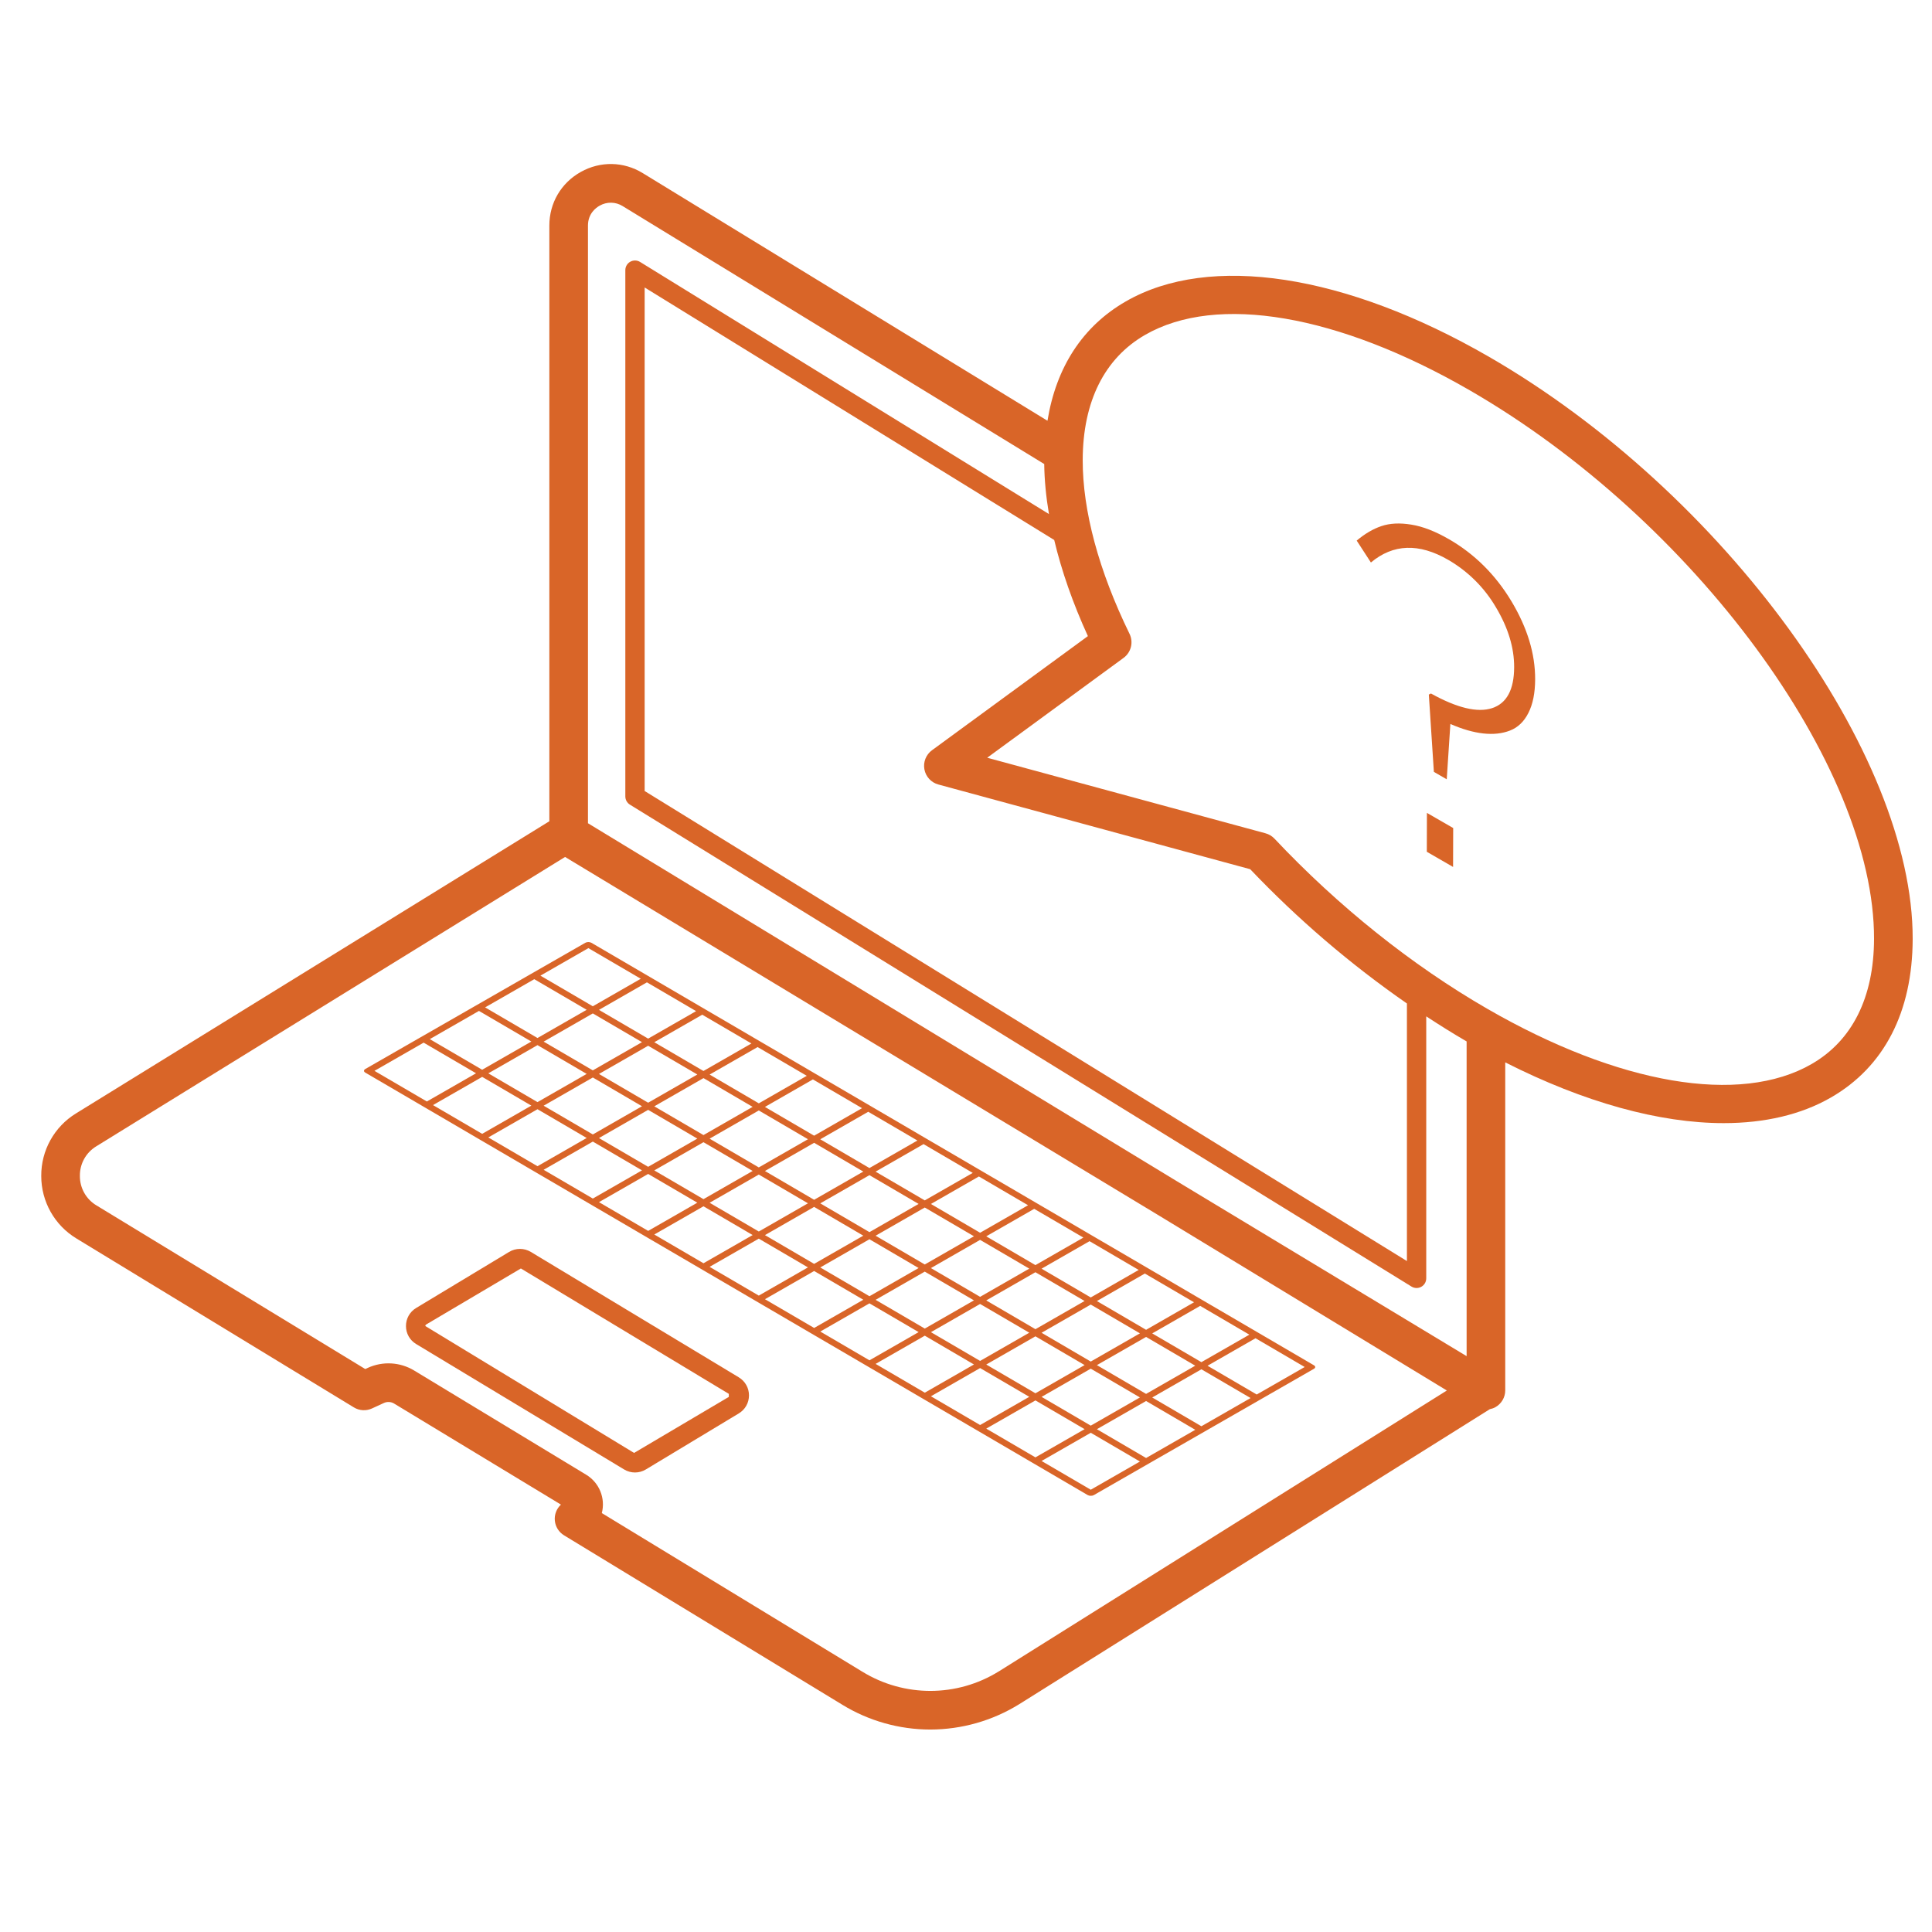
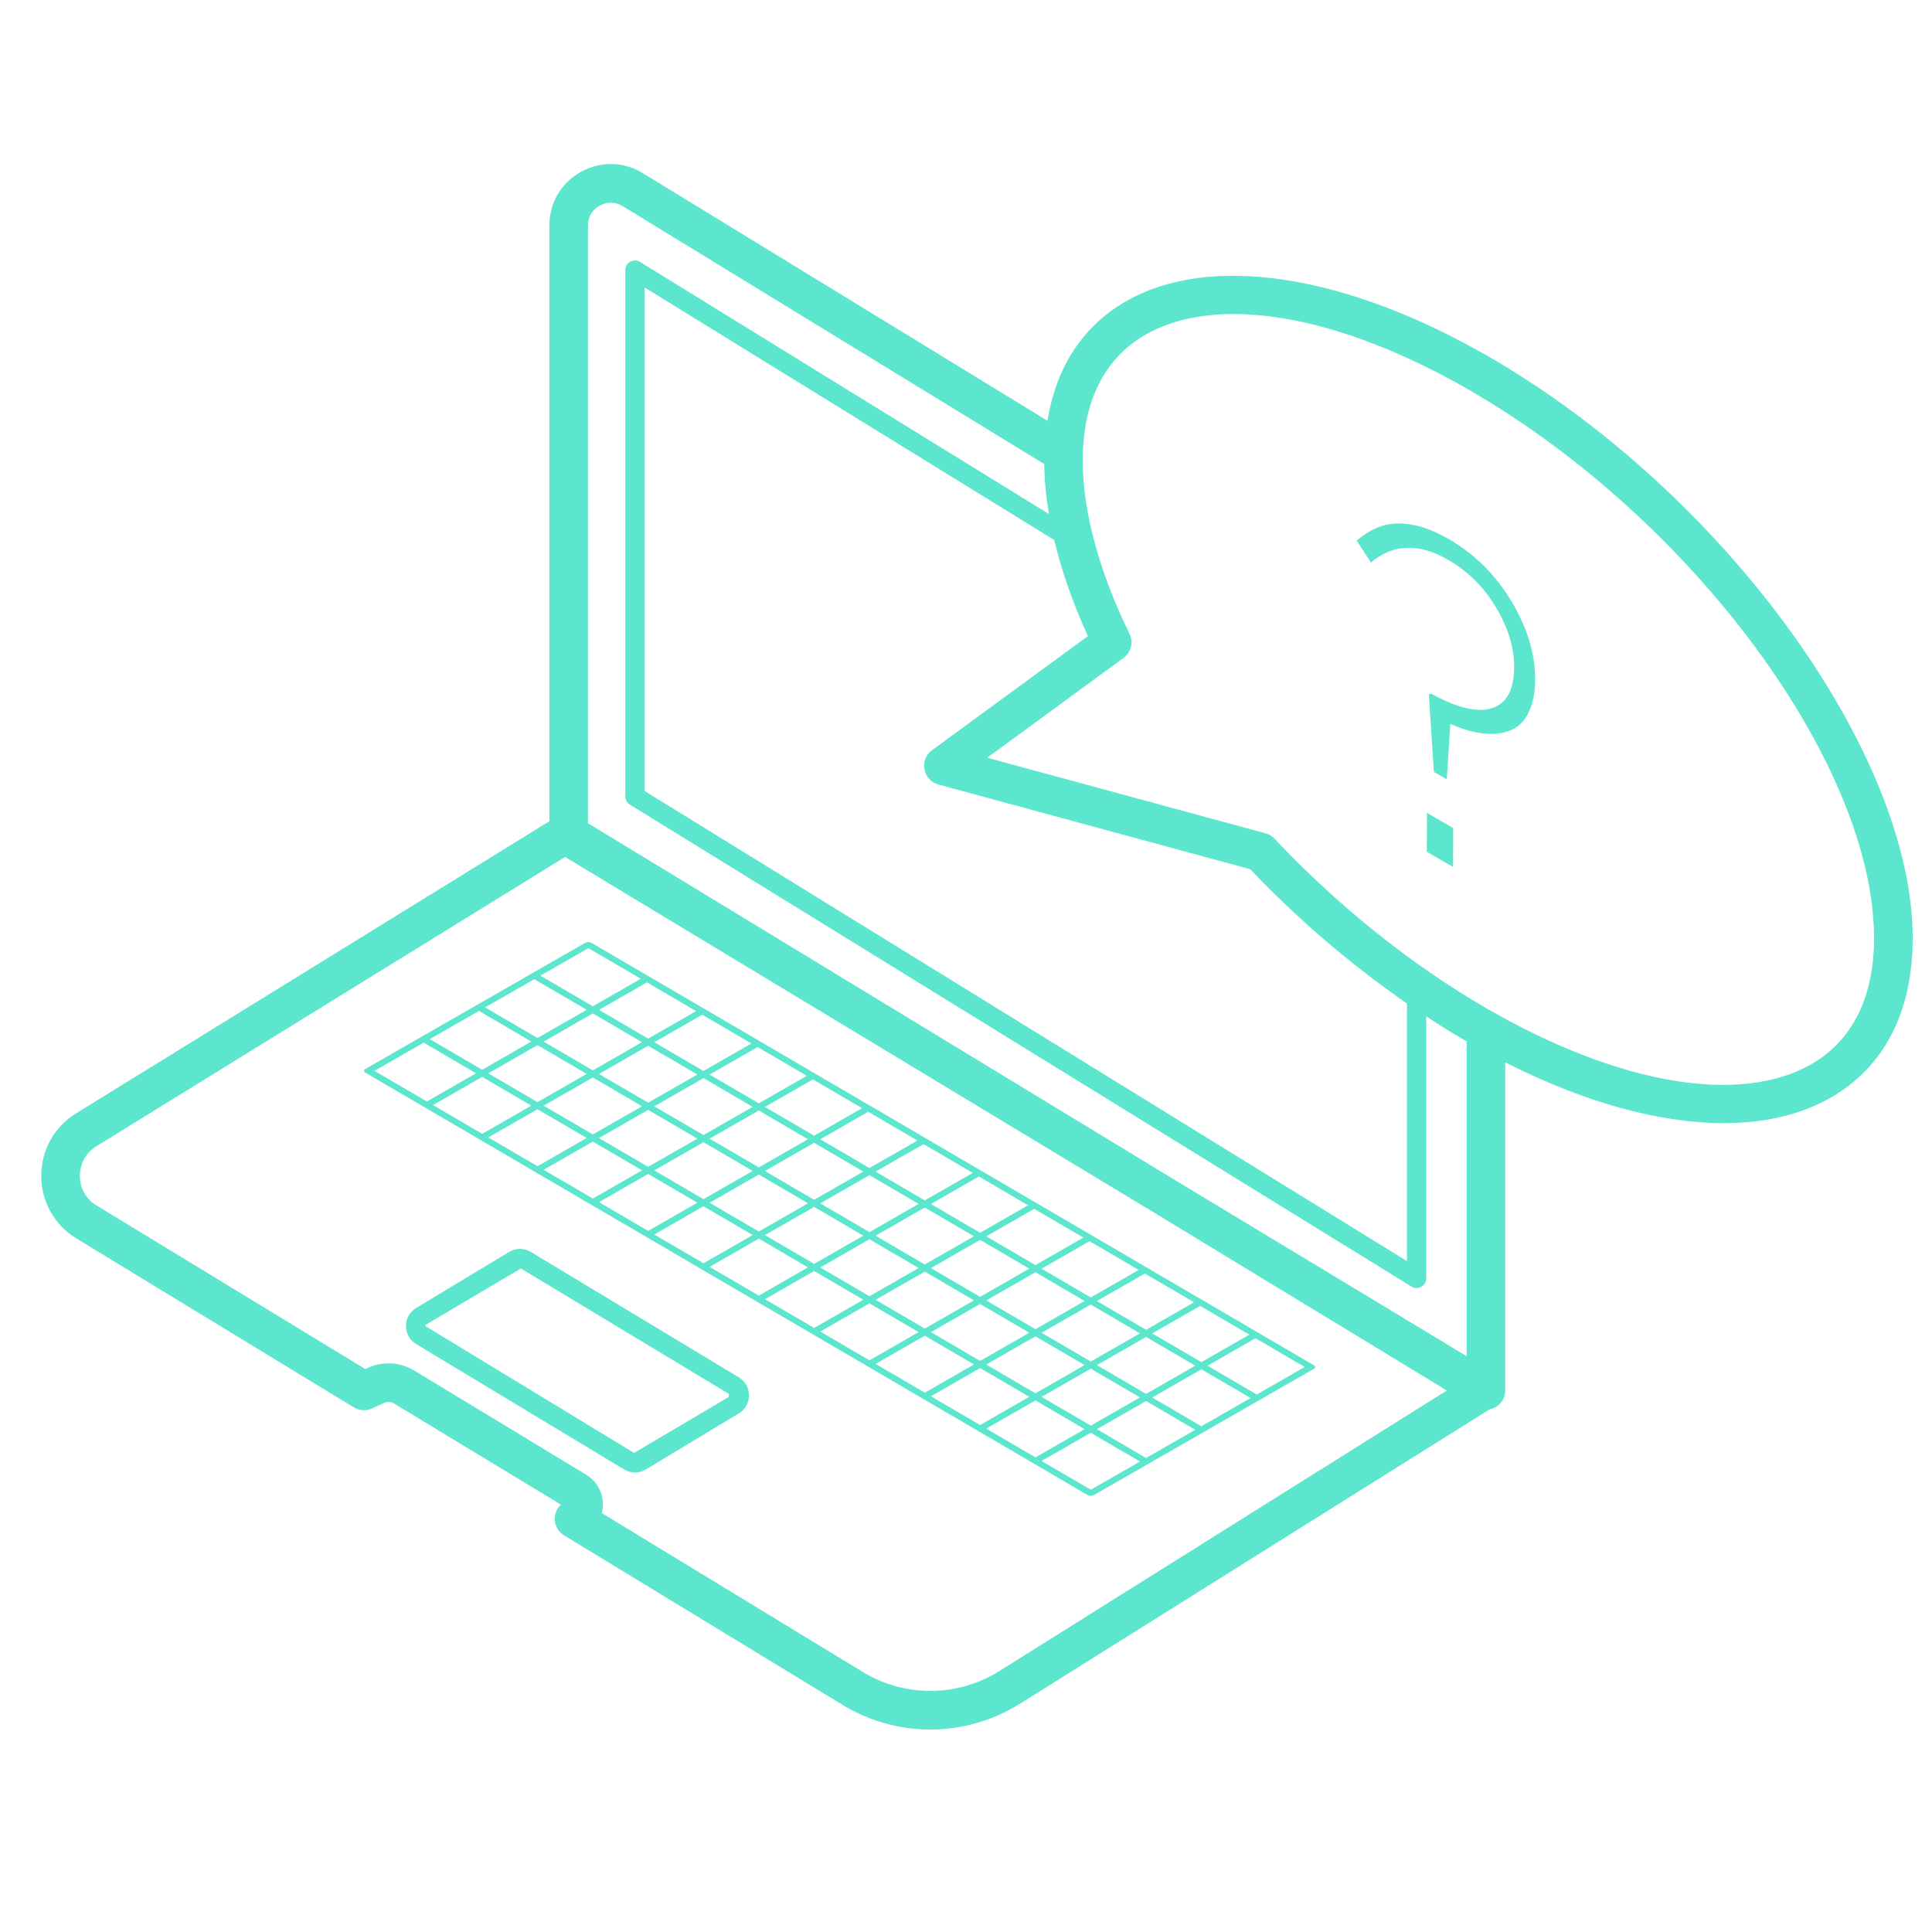
<svg xmlns="http://www.w3.org/2000/svg" height="100" width="100" viewBox="0 0 100 100">
-   <g fill="#d96528">
+   <g fill="#5ce6cd">
    <path d="M38.24 71.29L27.477 64.8c-.347-.21-.78-.21-1.127 0l-4.809 2.9c-.331.198-.528.548-.528.935 0 .386.197.735.528.933l10.762 6.49a1.087 1.087 0 0 0 1.127 0l4.81-2.9c.33-.199.528-.549.527-.935a1.08 1.08 0 0 0-.529-.933zm-.516 1.013l-4.904 2.9-10.806-6.568c0-.034.014-.06.044-.078v-.001l4.903-2.9 10.763 6.49v.157z" />
    <path d="M77.068 18.466c-7.433-4.29-14.459-5.362-18.793-2.867-2.24 1.288-3.609 3.41-4.058 6.179L33.271 8.962c-.992-.608-2.195-.631-3.212-.061s-1.625 1.607-1.625 2.773v30.834L3.937 57.628a3.768 3.768 0 0 0-1.802 3.242 3.775 3.775 0 0 0 1.822 3.234l14.36 8.743a1 1 0 0 0 .938.054l.616-.283a.566.566 0 0 1 .528.03l8.635 5.23a1.002 1.002 0 0 0 .16 1.59l14.406 8.77h-.001a8.739 8.739 0 0 0 4.551 1.283 8.765 8.765 0 0 0 4.607-1.314l24.356-15.268c.1-.02.197-.052.288-.103.315-.178.51-.51.51-.871V54.988c4.087 2.073 7.987 3.145 11.305 3.145 2.122 0 4.006-.437 5.549-1.324 2.76-1.588 4.224-4.425 4.235-8.203.027-9.621-9.812-23.142-21.932-30.14zM47.847 39.823a1 1 0 0 0 .721.782L64.71 44.99a52.5 52.5 0 0 0 8.112 6.95v13.332L33.367 40.943V14.88L54.566 27.95c.38 1.597.962 3.268 1.743 4.975l-8.07 5.908a1 1 0 0 0-.392.99zm-16.81-29.177a1.158 1.158 0 0 1 1.192.022l21.82 13.35c.01.829.094 1.695.245 2.59L33.13 13.558a.5.5 0 0 0-.763.425v27.24c0 .173.09.334.237.425L73.06 66.593a.5.5 0 0 0 .762-.426v-13.56c.693.453 1.388.89 2.09 1.297v16.29L60.9 61.131l-30.467-18.52V11.675c0-.624.42-.927.602-1.028zM51.7 86.509a6.72 6.72 0 0 1-7.06.02h-.001L31.15 78.317a1.795 1.795 0 0 0-.813-1.988l-8.9-5.391a2.569 2.569 0 0 0-2.399-.138l-.134.061-13.906-8.466a1.76 1.76 0 0 1-.863-1.53 1.763 1.763 0 0 1 .853-1.535l24.26-14.974 30.65 18.506 14.99 9.11L51.7 86.51zm42.068-31.434c-3.712 2.136-9.989 1.063-16.795-2.866-3.897-2.25-7.702-5.292-11.003-8.797a.994.994 0 0 0-.466-.28L51.098 39.22l7.058-5.168a1 1 0 0 0 .308-1.246c-1.592-3.26-2.43-6.374-2.423-9.002.009-3.022 1.126-5.26 3.232-6.472 3.708-2.135 9.989-1.063 16.795 2.867C87.636 26.877 97.025 39.619 97 48.6c-.009 3.023-1.126 5.262-3.232 6.474z" />
    <path d="M73.852 44.088l1.359.785.006-2.014-1.36-.784zM74.999 27.91c-.707-.408-1.357-.662-1.952-.756-.595-.098-1.11-.071-1.545.077-.434.145-.86.398-1.28.75l.736 1.134c1.153-.966 2.486-1.012 3.997-.14a6.818 6.818 0 0 1 2.48 2.469c.627 1.053.94 2.082.937 3.089-.003 1.163-.383 1.87-1.138 2.119-.754.248-1.81-.002-3.167-.756l-.111.053.261 4.003.666.384.188-2.863c.613.268 1.18.432 1.7.49s.984.008 1.387-.15c.407-.158.724-.46.952-.912.23-.452.347-1.033.349-1.741.004-1.323-.405-2.668-1.229-4.041-.824-1.37-1.903-2.443-3.231-3.21zM59.418 65.643l-2.864-1.674-2.864-1.675-2.863-1.674c.043.025.064.058.064.091 0-.033-.021-.066-.064-.091l-2.864-1.675L45.1 57.27c.043.025.064.059.064.092 0-.033-.021-.067-.064-.092l-2.864-1.674-2.864-1.675-2.863-1.674-2.864-1.675-3.033-1.773a.344.344 0 0 0-.318 0l-2.797 1.604-2.863 1.643-2.864 1.643-2.863 1.643c-.043.025-.066.058-.066.09-.003.036.023.07.063.094l3.033 1.773 2.863 1.675 2.864 1.675c-.045-.026-.067-.06-.067-.094 0-.033.022-.067.067-.092l.157-.09-2.546-1.49 2.546-1.46 2.546 1.489-2.546 1.46-.157.09c-.045.026-.067.06-.067.093s.022.068.067.094l2.863 1.674 2.864 1.675 2.864 1.674 2.863 1.675 2.864 1.675 2.864 1.674 2.863 1.675 2.864 1.674 2.864 1.675c-.09-.052-.09-.135 0-.186l.157-.09-2.546-1.489 2.546-1.46 2.546 1.488.318-.182-2.546-1.489 2.545-1.46 2.546 1.489-2.545 1.46-.318.182-2.546 1.46-.157.091c-.09.051-.09.134 0 .186l2.863 1.675a.31.31 0 0 0 .16.037.297.297 0 0 0 .158-.037l2.863-1.643 2.864-1.643 2.863-1.643 2.798-1.605c.043-.025.069-.056.069-.092 0-.034-.023-.067-.066-.092l-2.864-1.675-2.864-1.674-2.863-1.675zm-9.006 1.664l-2.545 1.46-2.546-1.488 2.545-1.46 2.546 1.488zm-2.228-1.671l2.546-1.46 2.545 1.488-2.545 1.46-2.546-1.488zm2.546 1.857l2.546 1.488.318-.182-2.546-1.489 2.545-1.46 2.546 1.489-2.545 1.46-.318.182-2.546 1.46-2.545-1.488 2.545-1.46zm5.727.031l2.546 1.49-2.546 1.46-2.545-1.49 2.545-1.46zm.318-.182l2.482-1.424 2.546 1.488-2.482 1.425-2.546-1.489zm-.318-.186l-2.546-1.489 2.483-1.424 2.545 1.489-2.482 1.424zm-.224-3.19l-.157.091-2.483 1.425-2.545-1.49 2.482-1.423 2.546 1.488.157-.09zm-3.02-1.583l-2.483 1.424-.318.182-2.546 1.46-2.545-1.488 2.545-1.46 2.546 1.488.318-.182-2.546-1.489 2.483-1.424 2.545 1.489zm-19.665-8.255l2.546 1.488-2.546 1.46-2.546-1.488 2.546-1.46zm2.864 1.674l2.545 1.489-2.545 1.46-2.546-1.488 2.546-1.46zm2.863 1.675l2.546 1.489-2.546 1.46-2.546-1.489 2.546-1.46zm-2.863 1.643l2.546 1.488-2.546 1.46-2.546-1.488 2.546-1.46zm2.863 1.674l2.546 1.489.318-.182-2.546-1.49 2.546-1.46 2.546 1.49-2.546 1.46-.318.182-2.545 1.46-2.546-1.488 2.545-1.46zm2.864 1.675l2.546 1.489-2.546 1.46-2.545-1.489 2.545-1.46zm.318-.183l2.545-1.46 2.546 1.489-2.545 1.46-2.546-1.489zm8.21-1.706zm-2.801 1.552l-2.546-1.488 2.483-1.425 2.546 1.49-2.483 1.423zm-.381-3.099l-2.483 1.425-2.545-1.489 2.482-1.424 2.546 1.488zm-2.706-1.765l-.158.09-2.482 1.425-2.546-1.489 2.482-1.424 2.546 1.489.158-.09zm-5.504-.16L36.73 55.62l2.483-1.424 2.546 1.488-2.483 1.425zm-2.864-1.674l-2.545-1.489 2.482-1.424 2.546 1.489-2.483 1.424zm-2.863-1.675l-.318.183-2.546 1.46-2.545-1.488 2.545-1.46 2.546 1.488.318-.183-2.546-1.488 2.483-1.425 2.545 1.49-2.482 1.423zm-3.093-4.684l2.712 1.585.157-.09-.157.09-2.483 1.425-2.712-1.586 2.483-1.424zm-5.664 3.25l2.712 1.585.318-.182-2.712-1.586 2.545-1.46 2.712 1.585-2.545 1.46-.318.183-2.546 1.46-2.711-1.585 2.545-1.46zm-2.863 1.642l2.712 1.586-2.546 1.46-2.712-1.586 2.546-1.46zm3.03 4.72l-.158.091.158-.09-2.546-1.489 2.546-1.46 2.545 1.488-2.545 1.46zm2.863-1.642l-2.546-1.489 2.546-1.46 2.546 1.489-2.546 1.46zm.318.186l2.546-1.46 2.545 1.488-2.545 1.46-2.546-1.488zm2.546 1.857l2.545 1.489.318-.183-2.546-1.488 2.546-1.46 2.546 1.488-2.546 1.46-.318.183-2.545 1.46-2.546-1.489 2.546-1.46zm2.863 1.675l2.546 1.488-2.545 1.46-2.546-1.488 2.545-1.46zm-.224 3.132c0-.034.023-.067.067-.093-.044.026-.067.059-.067.093zm3.088-1.458l2.546 1.489-2.546 1.46-2.546-1.488 2.546-1.46zm2.864 1.675L41.82 65.6l-2.545 1.46-2.546-1.488 2.546-1.46zm2.863 1.674l2.546 1.489.318-.182-2.546-1.49 2.546-1.46 2.545 1.49-2.545 1.46-.318.182-2.545 1.46-2.546-1.488 2.545-1.46zm2.864 1.675l2.546 1.489-2.546 1.46-2.545-1.489 2.545-1.46zm2.864 1.674l2.545 1.49-2.545 1.46-2.546-1.49 2.546-1.46zm2.863 4.624l-.157.09.157-.09-2.545-1.488 2.545-1.46 2.546 1.488-2.546 1.46zm2.864-1.643l-2.546-1.488 2.546-1.46 2.545 1.488-2.545 1.46zm2.864 4.992l-2.546-1.488 2.546-1.46 2.545 1.488-2.545 1.46zm2.863-1.642l-2.546-1.49 2.546-1.46 2.546 1.49-2.546 1.46zm2.864-1.643l-2.546-1.489 2.545-1.46 2.546 1.488-2.545 1.46zm2.863-1.643l-2.546-1.489 2.483-1.424 2.546 1.489-2.483 1.424zm-2.864-1.675l-.318.183-2.545 1.46-2.546-1.489 2.546-1.46 2.545 1.489.318-.183-2.545-1.488 2.482-1.425 2.546 1.49-2.483 1.423z" />
  </g>
</svg>
